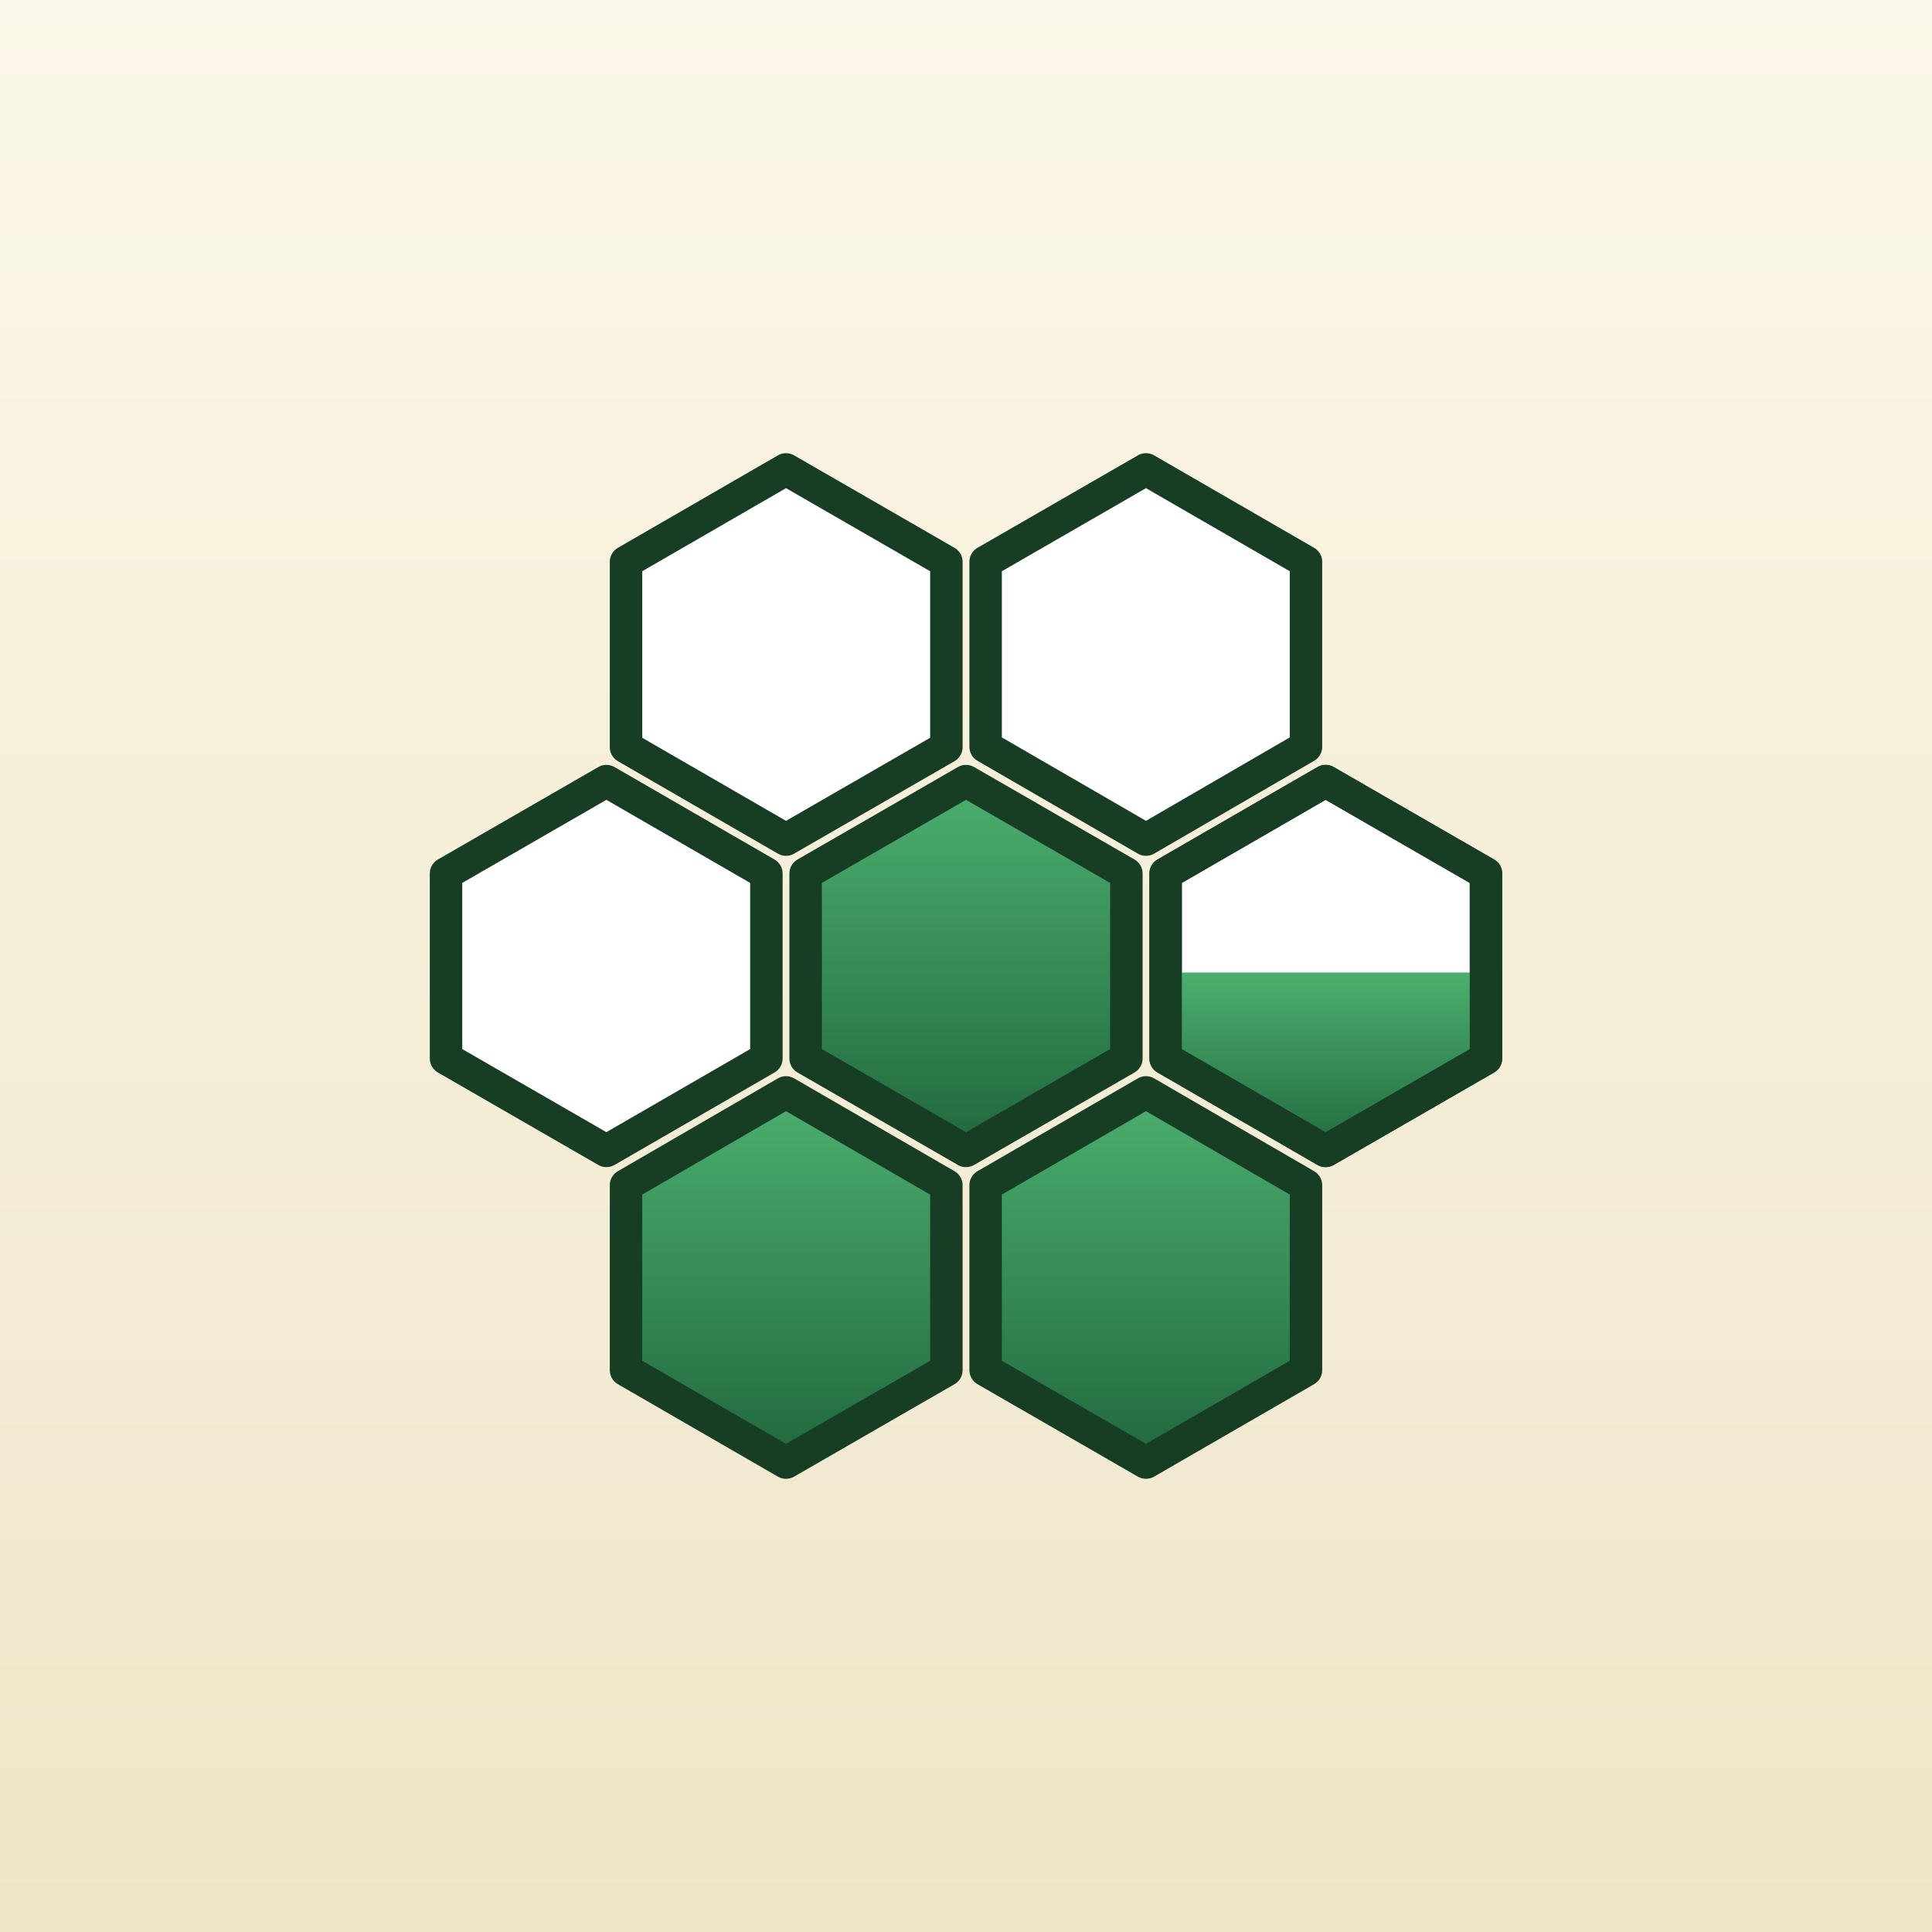
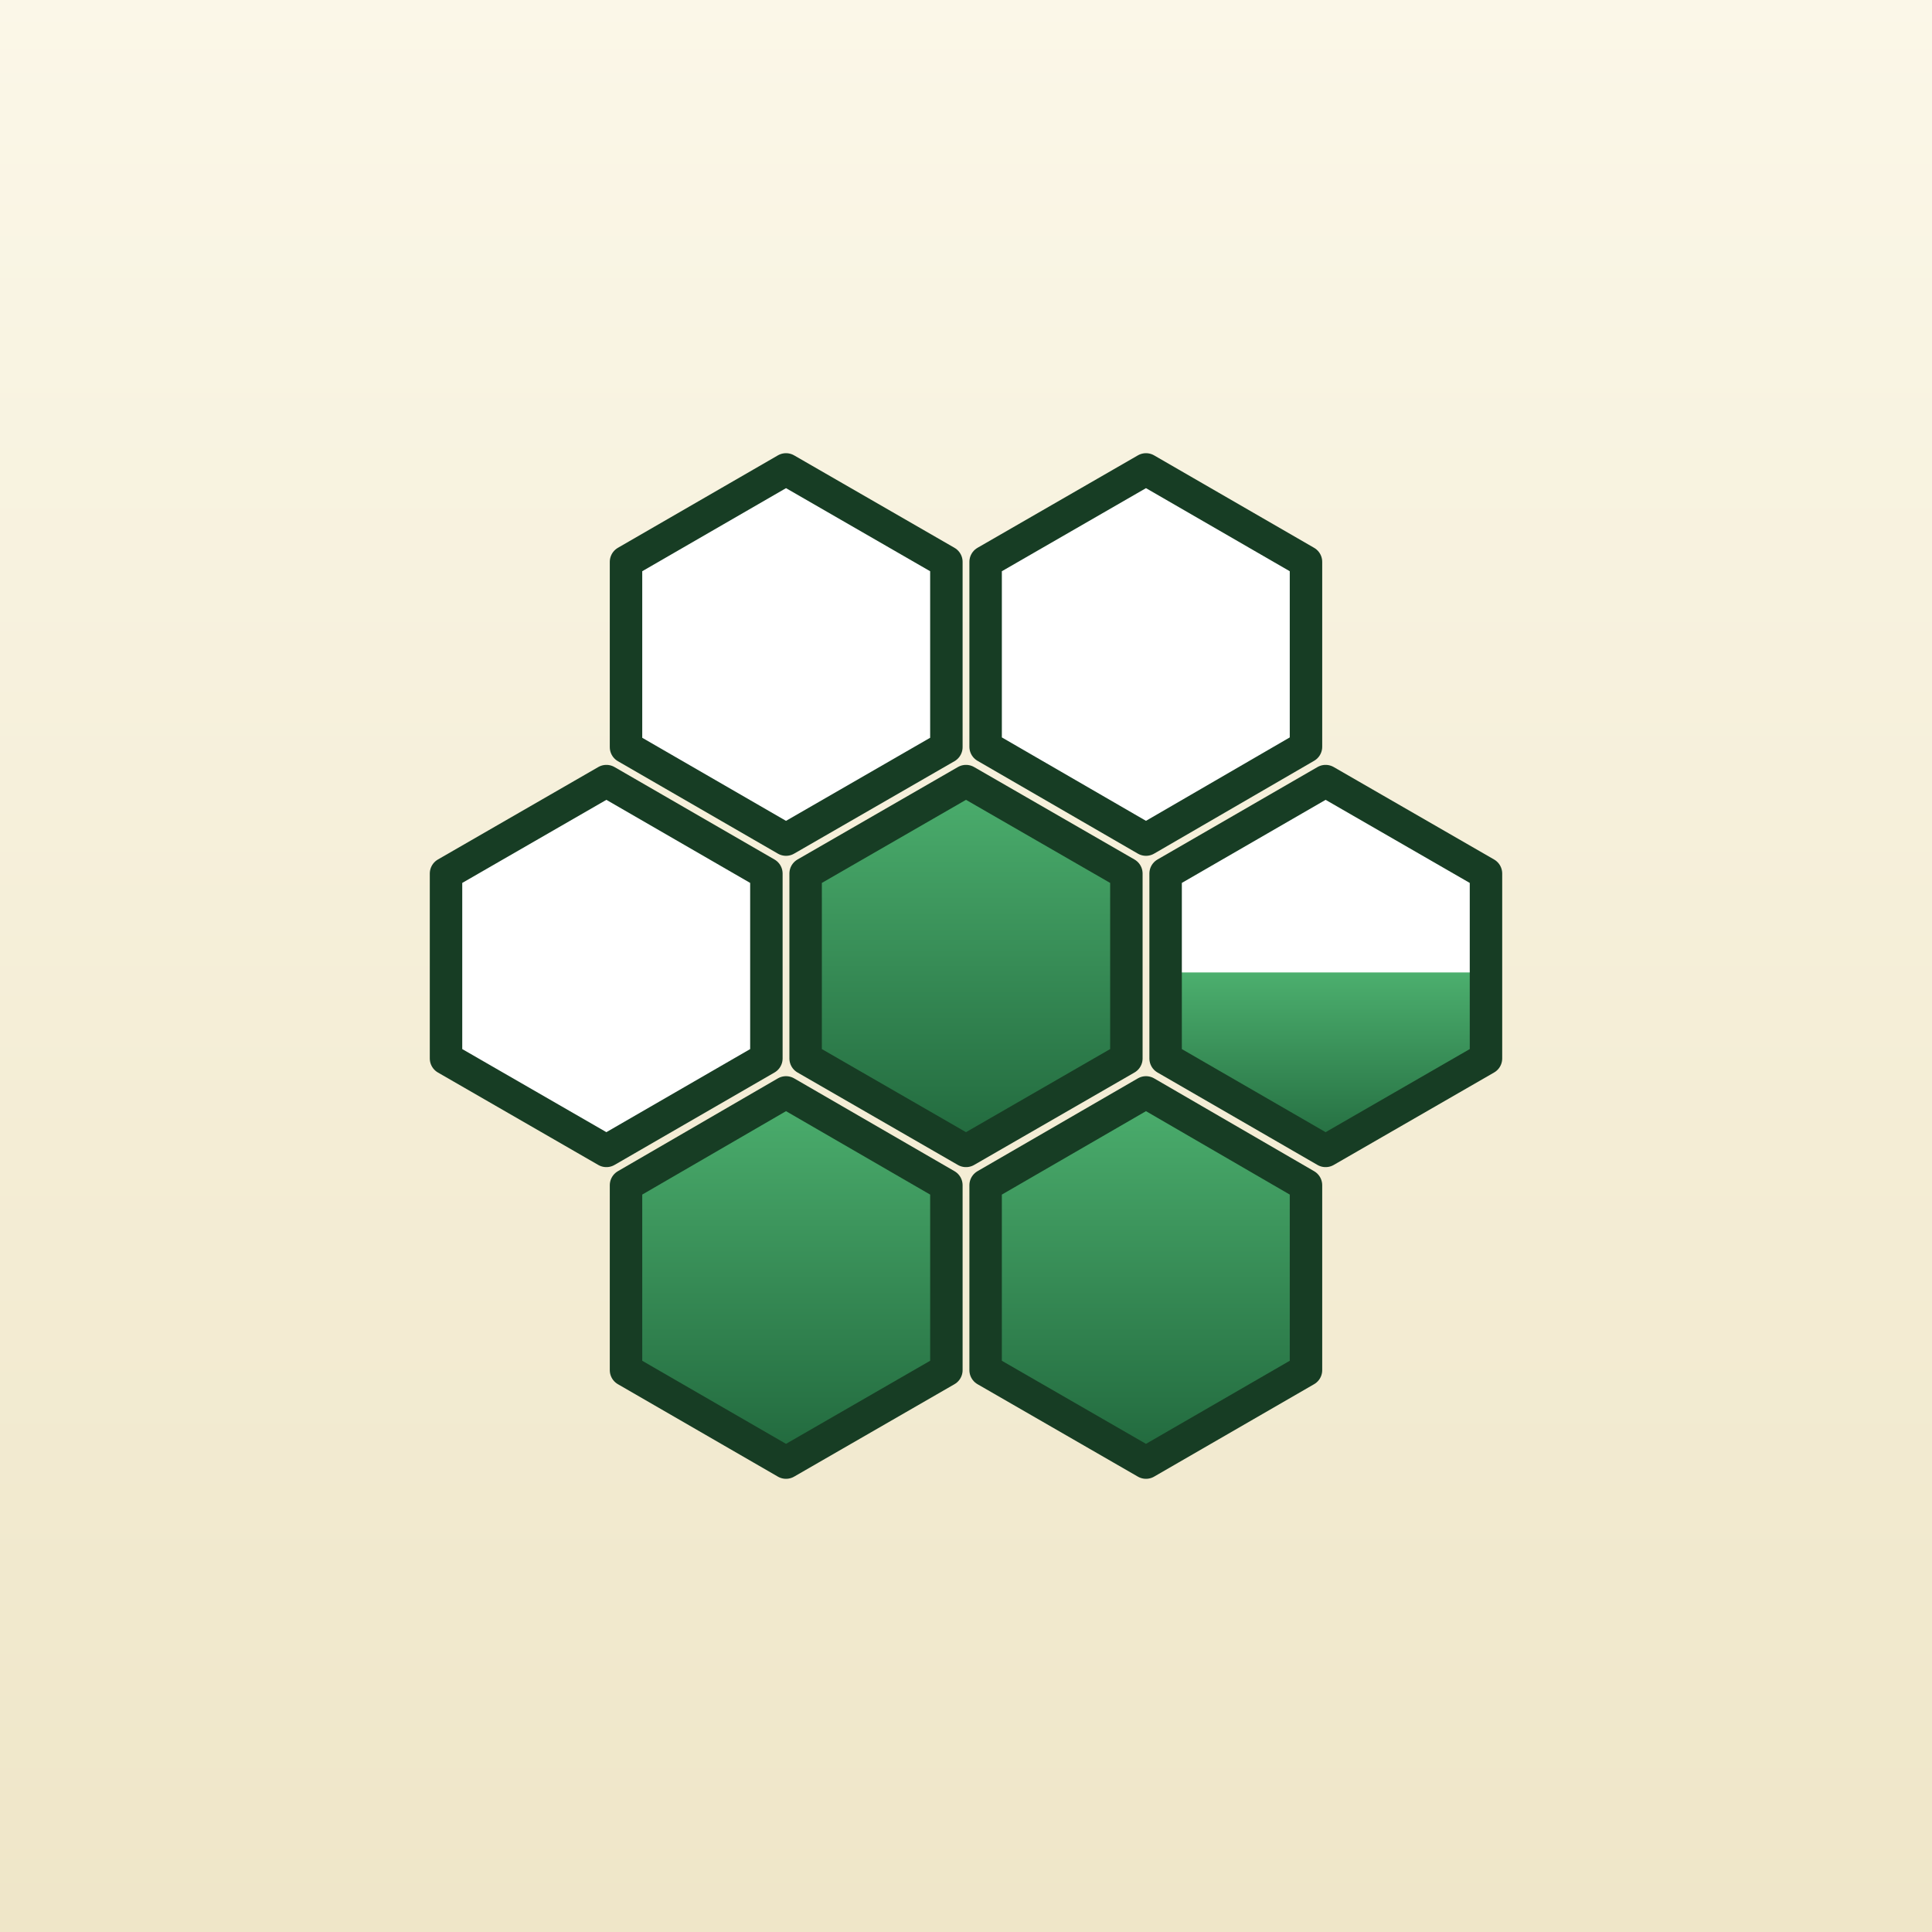
- <svg xmlns="http://www.w3.org/2000/svg" viewBox="0 0 512 512" width="512" height="512">
+ <svg xmlns="http://www.w3.org/2000/svg" viewBox="0 0 512 512">
+   <style>.bg{fill:url(#bg)}.cell{fill:#fff}.fill{fill:url(#comb)}.ink{fill:none;stroke:#173d24}</style>
  <defs>
    <linearGradient id="bg" x1="0" y1="0" x2="0" y2="1">
      <stop offset="0" stop-color="#fbf7e8" />
      <stop offset="1" stop-color="#efe6c8" />
    </linearGradient>
-     <linearGradient id="honey" x1="0" y1="0" x2="0" y2="1">
+     <linearGradient id="comb" x1="0" y1="0" x2="0" y2="1">
      <stop offset="0" stop-color="#4caf6e" />
      <stop offset="1" stop-color="#21683d" />
    </linearGradient>
  </defs>
-   <rect width="512" height="512" fill="url(#bg)" />
-   <polygon points="256.0,207.0 298.5,231.5 298.5,280.5 256.0,305.0 213.5,280.5 213.5,231.5" fill="url(#honey)" stroke="#173d24" stroke-width="8.6" stroke-linejoin="round" />
-   <polygon points="351.3,207.0 393.8,231.5 393.8,280.5 351.3,305.0 308.9,280.5 308.9,231.5" fill="#ffffff" stroke="#173d24" stroke-width="8.6" stroke-linejoin="round" />
+   <rect class="bg" width="512" height="512" />
+   <polygon class="fill" points="256.0,207.0 298.5,231.5 298.5,280.5 256.0,305.0 213.5,280.5 213.5,231.5" />
+   <polygon class="ink" points="256.0,207.0 298.5,231.5 298.5,280.5 256.0,305.0 213.5,280.5 213.5,231.5" stroke-width="8.6" stroke-linejoin="round" />
+   <polygon class="cell" points="351.3,207.0 393.8,231.5 393.8,280.5 351.3,305.0 308.9,280.5 308.9,231.5" />
  <clipPath id="h1">
    <polygon points="351.3,207.0 393.8,231.5 393.8,280.5 351.3,305.0 308.9,280.5 308.9,231.5" />
  </clipPath>
-   <rect x="302.312" y="257.72" width="98.04" height="49.02" fill="url(#honey)" clip-path="url(#h1)" />
-   <polygon points="351.3,207.0 393.8,231.5 393.8,280.5 351.3,305.0 308.9,280.5 308.9,231.5" fill="none" stroke="#173d24" stroke-width="8.6" stroke-linejoin="round" />
-   <polygon points="303.7,289.5 346.1,314.1 346.1,363.1 303.7,387.6 261.2,363.1 261.2,314.1" fill="url(#honey)" stroke="#173d24" stroke-width="8.6" stroke-linejoin="round" />
-   <polygon points="208.3,289.5 250.8,314.1 250.8,363.1 208.3,387.6 165.9,363.1 165.9,314.1" fill="url(#honey)" stroke="#173d24" stroke-width="8.6" stroke-linejoin="round" />
-   <polygon points="160.7,207.0 203.1,231.5 203.1,280.5 160.7,305.0 118.2,280.5 118.2,231.5" fill="#ffffff" stroke="#173d24" stroke-width="8.6" stroke-linejoin="round" />
-   <polygon points="208.3,124.4 250.8,148.9 250.8,198.0 208.3,222.5 165.9,198.0 165.9,148.9" fill="#ffffff" stroke="#173d24" stroke-width="8.6" stroke-linejoin="round" />
-   <polygon points="303.7,124.4 346.1,148.9 346.1,197.9 303.7,222.5 261.2,197.9 261.2,148.9" fill="#ffffff" stroke="#173d24" stroke-width="8.6" stroke-linejoin="round" />
+   <rect class="fill" x="302.3" y="257.7" width="98.0" height="49.0" clip-path="url(#h1)" />
+   <polygon class="ink" points="351.3,207.0 393.8,231.5 393.8,280.5 351.3,305.0 308.9,280.5 308.9,231.5" stroke-width="8.6" stroke-linejoin="round" />
+   <polygon class="fill" points="303.7,289.5 346.1,314.1 346.1,363.1 303.7,387.6 261.2,363.1 261.2,314.1" />
+   <polygon class="ink" points="303.7,289.5 346.1,314.1 346.1,363.1 303.7,387.6 261.2,363.1 261.2,314.1" stroke-width="8.6" stroke-linejoin="round" />
+   <polygon class="fill" points="208.3,289.5 250.8,314.1 250.8,363.1 208.3,387.6 165.9,363.1 165.9,314.1" />
+   <polygon class="ink" points="208.3,289.5 250.8,314.1 250.8,363.1 208.3,387.6 165.9,363.1 165.9,314.1" stroke-width="8.6" stroke-linejoin="round" />
+   <polygon class="cell" points="160.7,207.0 203.1,231.5 203.1,280.5 160.7,305.0 118.2,280.5 118.2,231.5" />
+   <polygon class="ink" points="160.7,207.0 203.1,231.5 203.1,280.5 160.7,305.0 118.2,280.5 118.2,231.5" stroke-width="8.6" stroke-linejoin="round" />
+   <polygon class="cell" points="208.3,124.4 250.8,148.9 250.8,198.0 208.3,222.5 165.9,198.0 165.9,148.9" />
+   <polygon class="ink" points="208.3,124.4 250.8,148.9 250.8,198.0 208.3,222.5 165.9,198.0 165.9,148.9" stroke-width="8.6" stroke-linejoin="round" />
+   <polygon class="cell" points="303.7,124.4 346.1,148.9 346.1,197.9 303.7,222.5 261.2,197.9 261.2,148.9" />
+   <polygon class="ink" points="303.7,124.4 346.1,148.9 346.1,197.9 303.7,222.5 261.2,197.9 261.2,148.9" stroke-width="8.6" stroke-linejoin="round" />
</svg>
